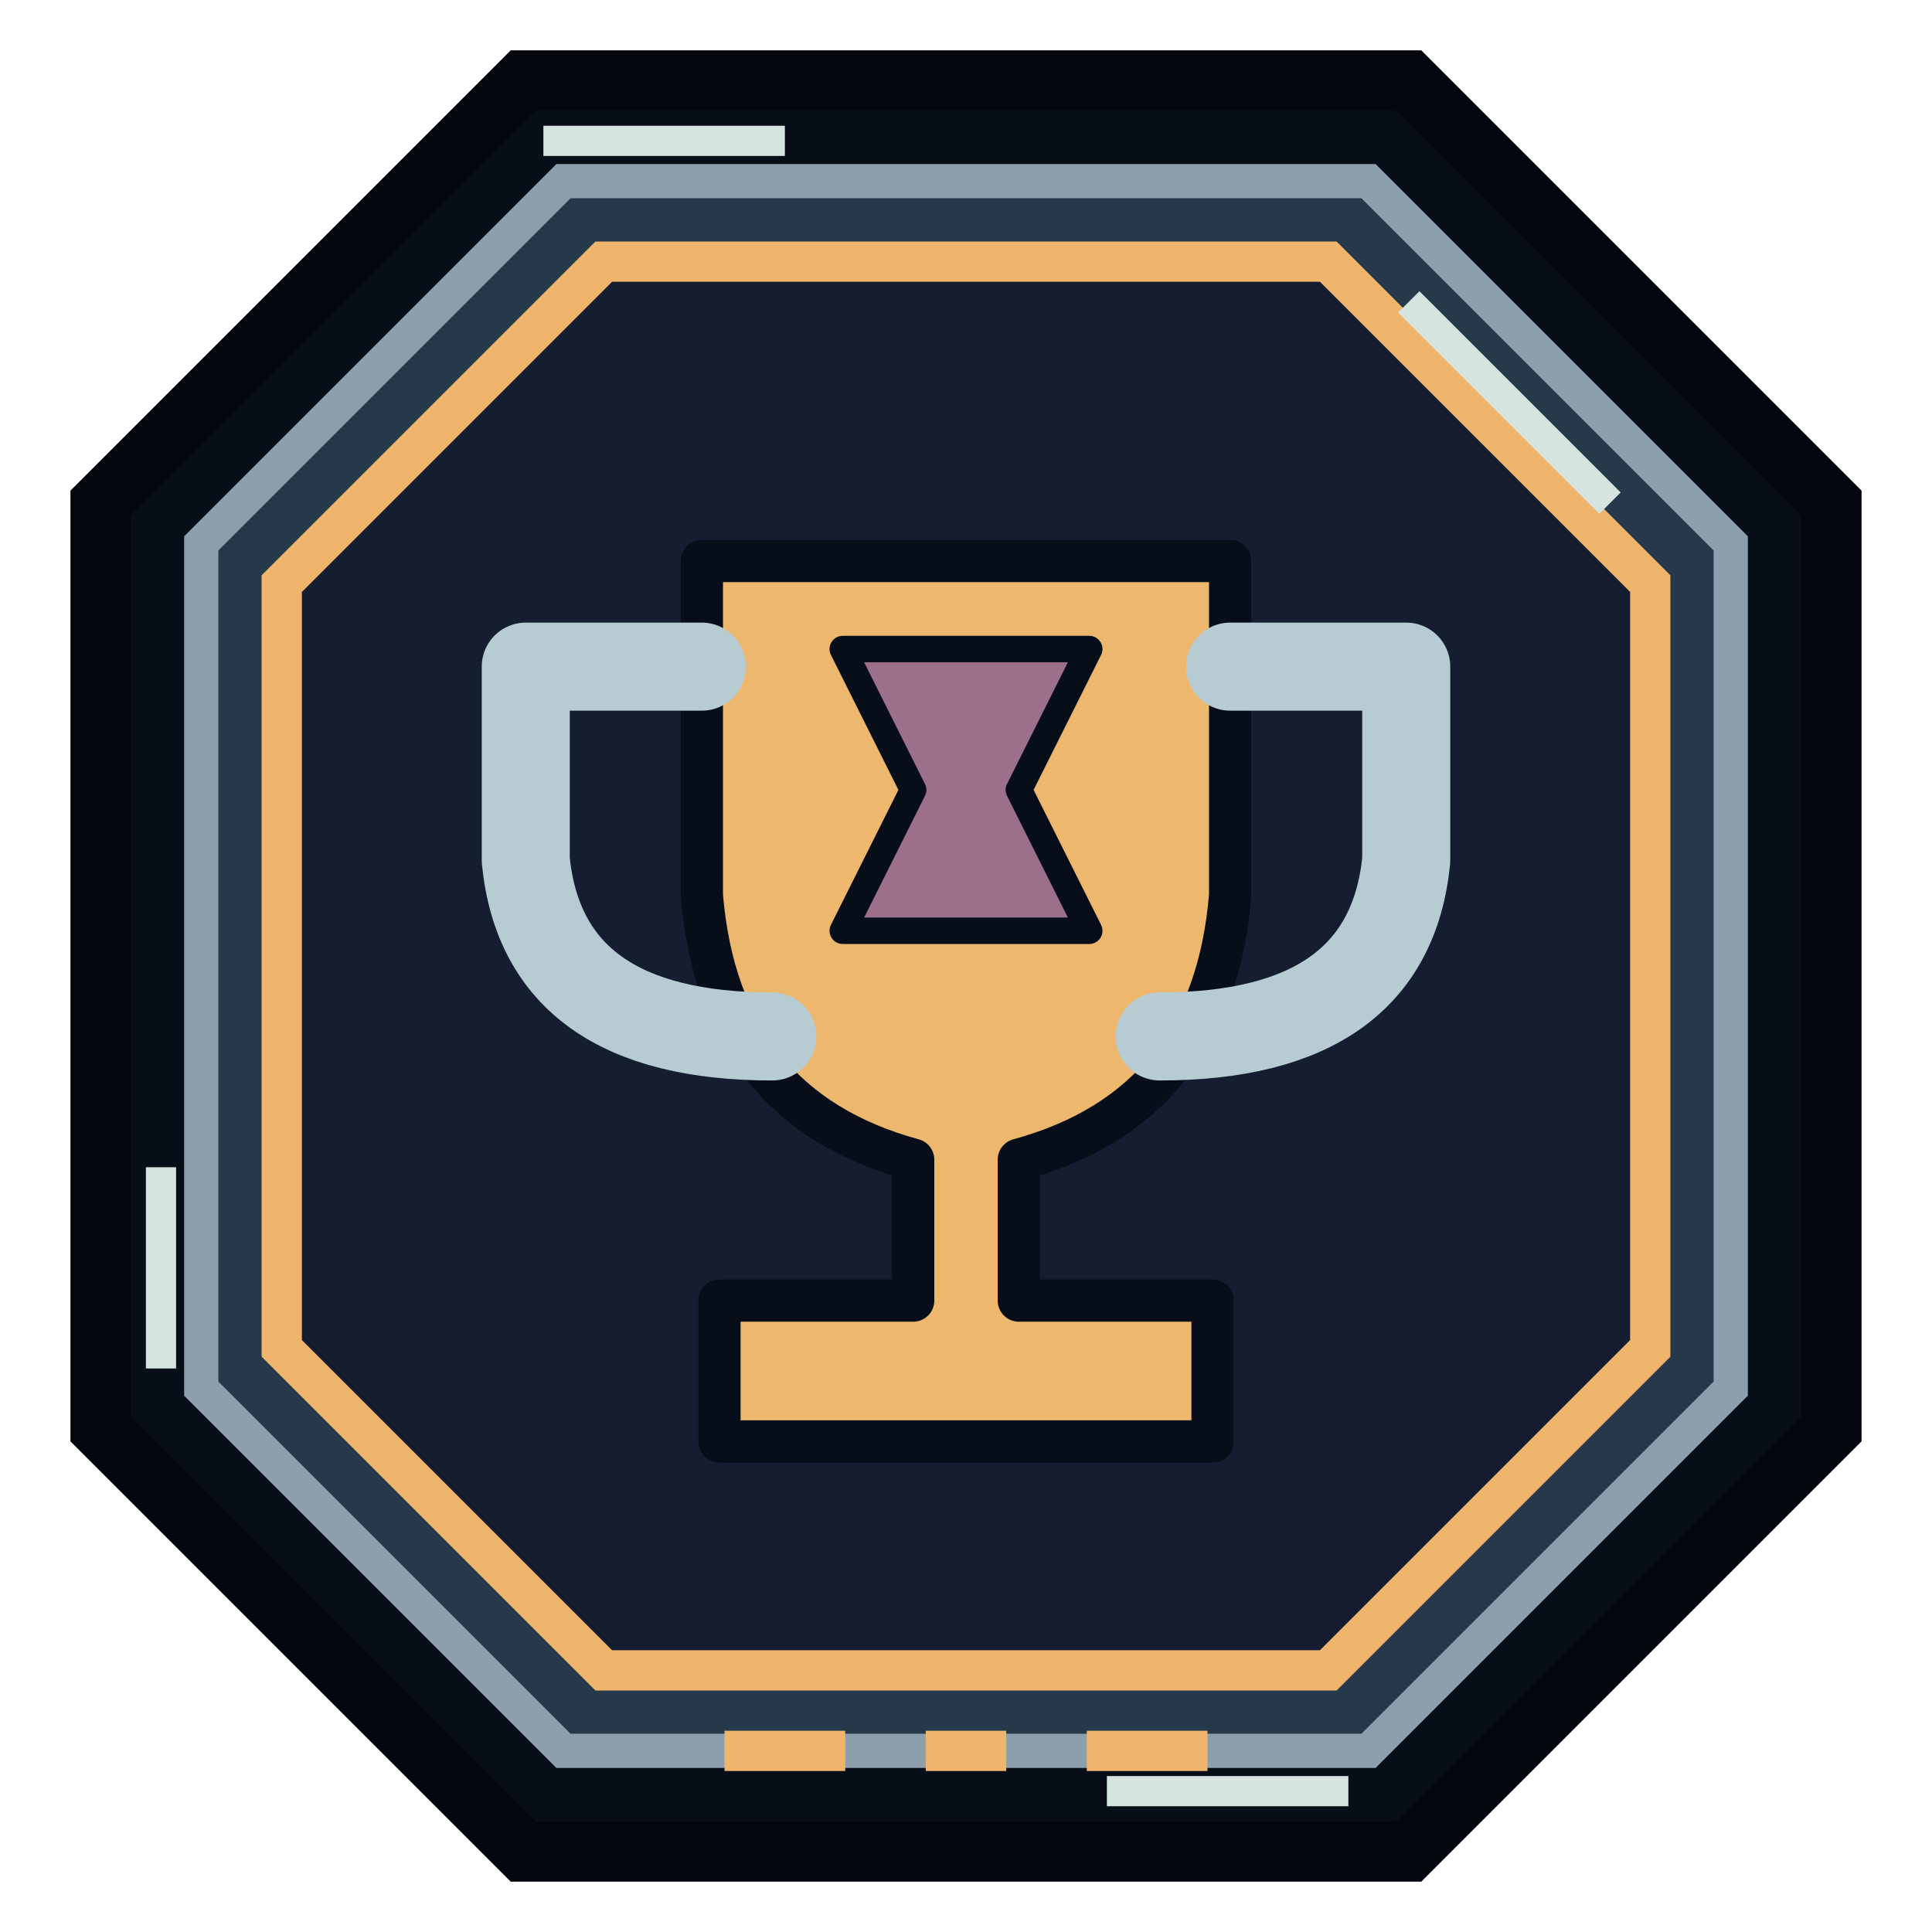
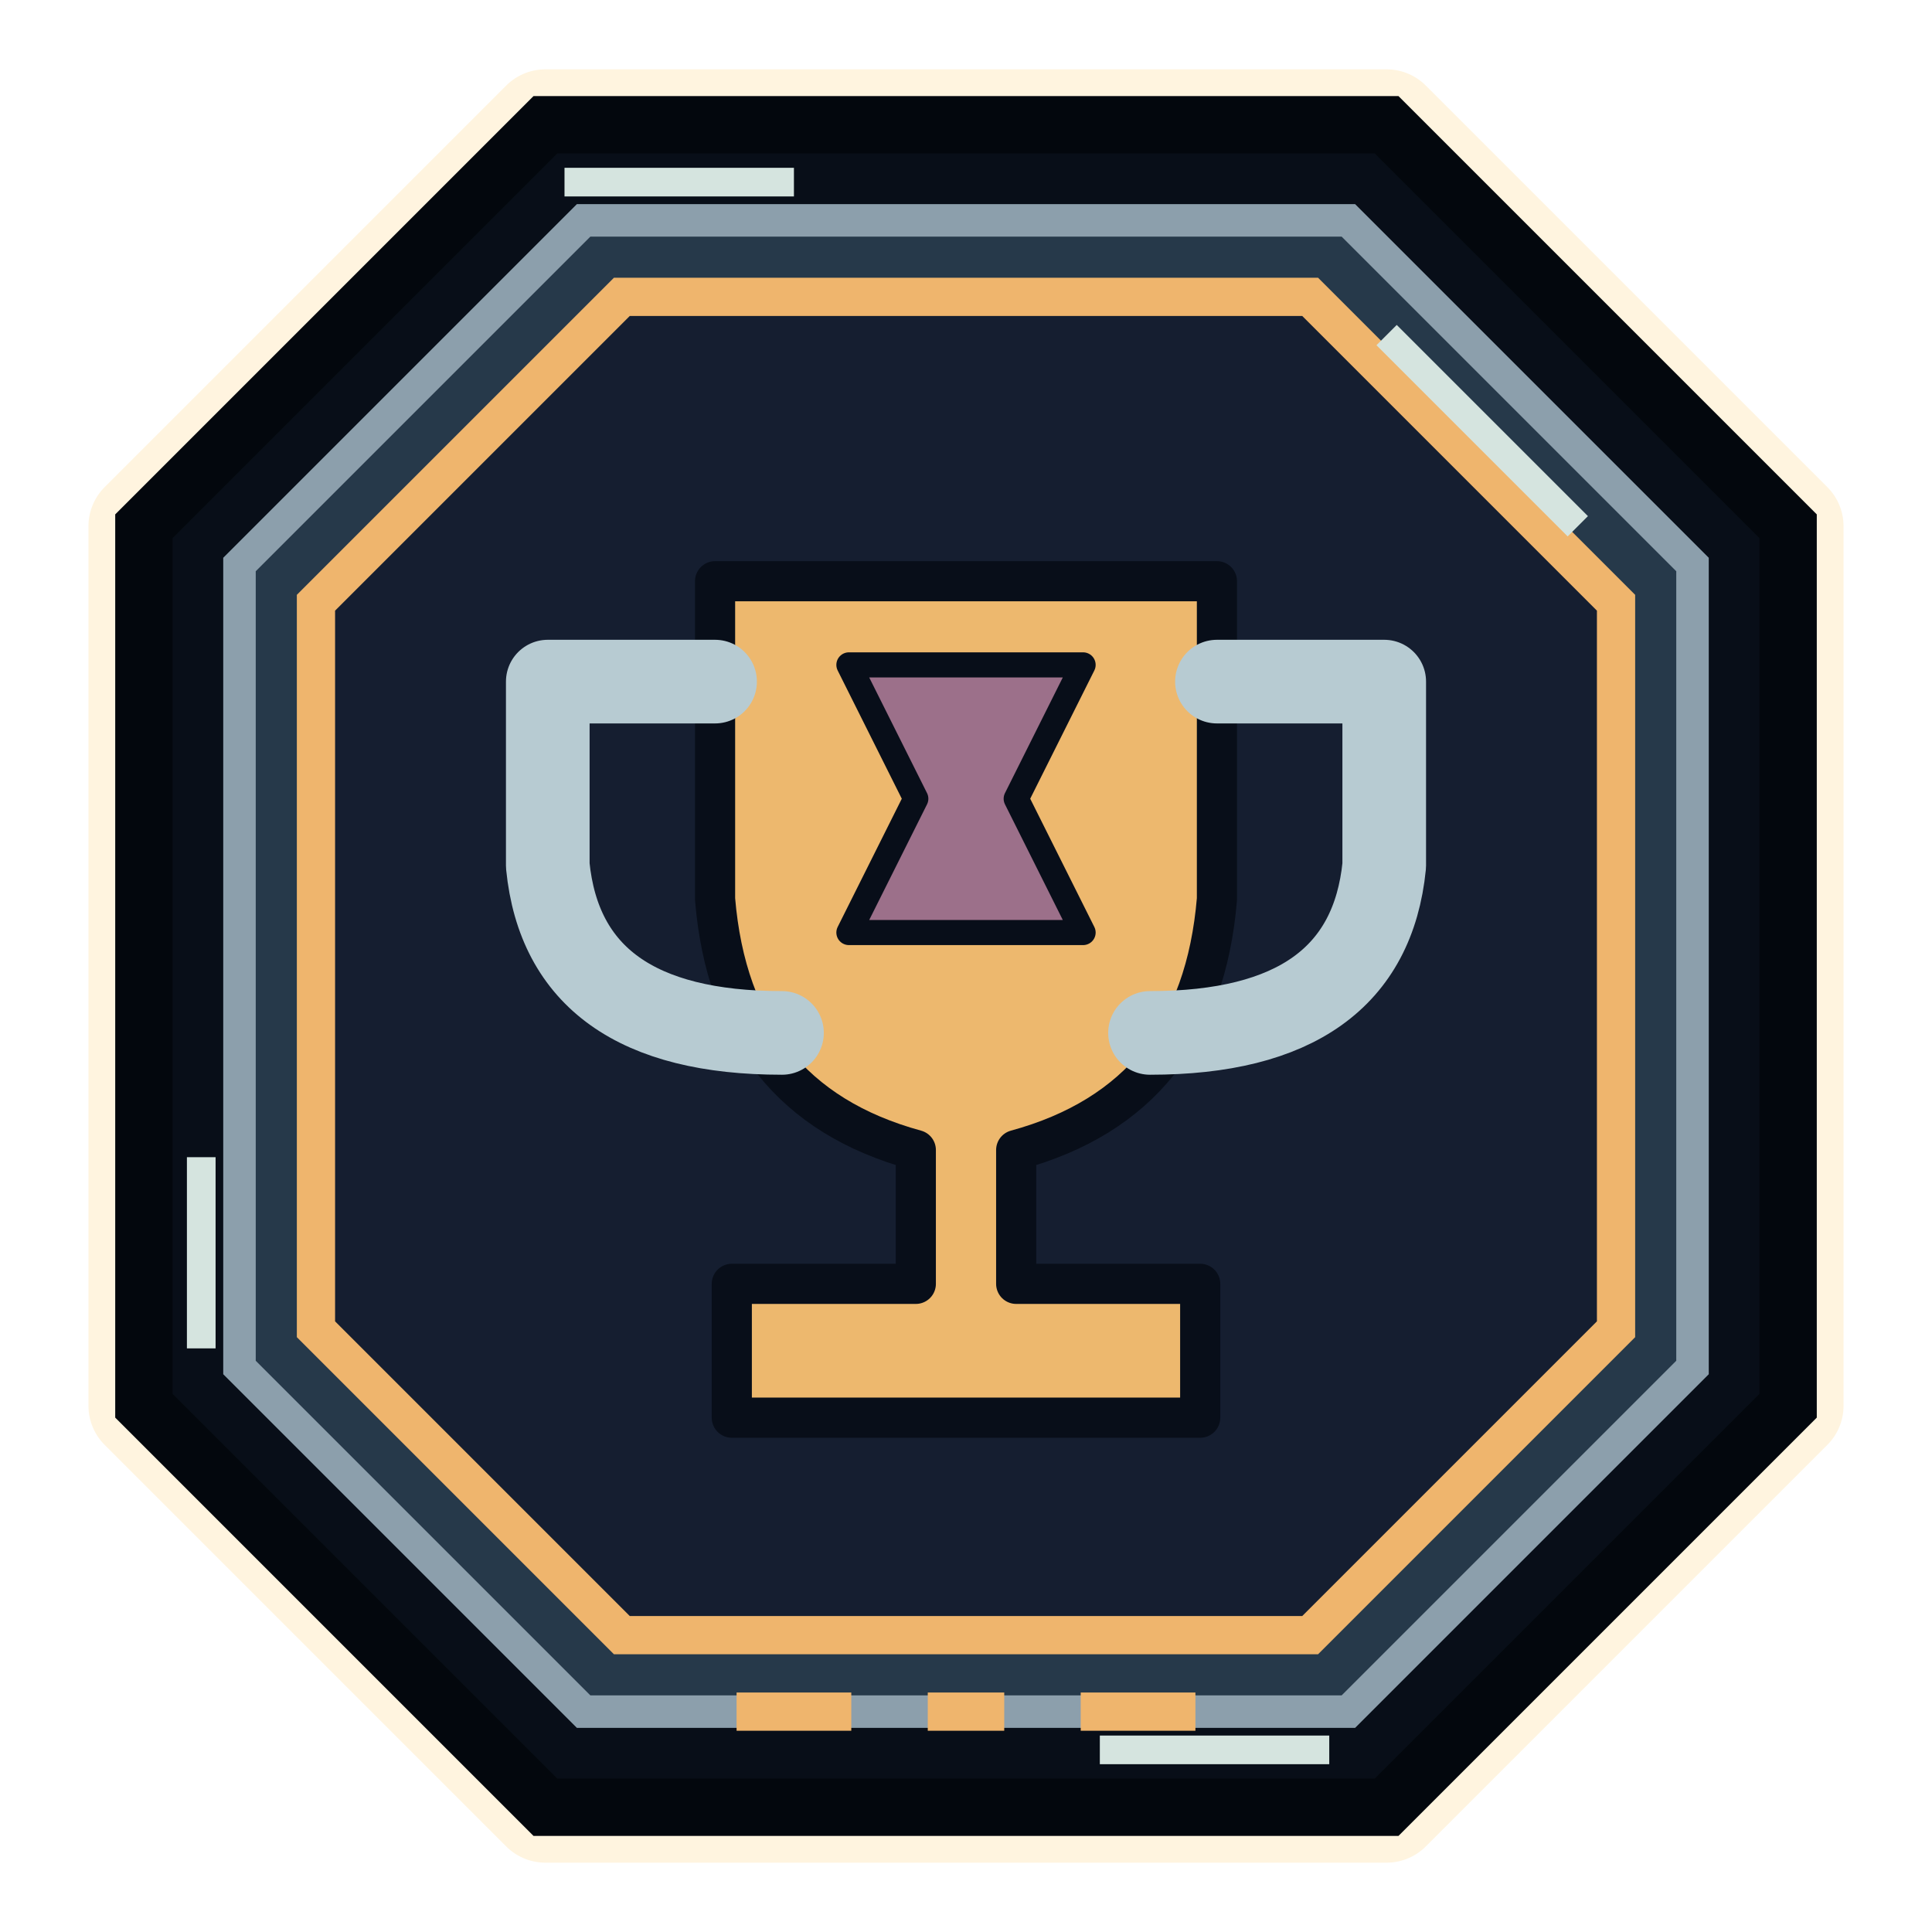
<svg xmlns="http://www.w3.org/2000/svg" width="192" height="192" viewBox="0 0 96 96">
-   <path d="M26 4H70L91 25V71L70 92H26L5 71V25Z" fill="#080e18" stroke="#03070d" stroke-width="3" />
-   <path d="M28 9H68L86 27V69L68 87H28L10 69V27Z" fill="#26394a" stroke="#8c9fac" stroke-width="1.7" />
-   <path d="M30 13H66L82 29V67L66 83H30L14 67V29Z" fill="#151e30" stroke="#efb56d" stroke-width="2" />
-   <path d="M27 7H39M70 15L80 25M8 58V68M55 89H67" stroke="#d5e4df" stroke-width="1.5" />
-   <g transform="translate(20 20) scale(.875)" stroke="#080e19" stroke-width="2.4" stroke-linejoin="round" stroke-linecap="round">
-     <path d="M17 9H47V28Q46 40 35 43V51H46V59H18V51H29V43Q18 40 17 28Z" fill="#edb86e" />
-     <path d="M17 15H7V26Q8 36 21 36M47 15H57V26Q56 36 43 36" fill="none" stroke="#b7cbd2" stroke-width="5" />
-     <path d="M25 14H39L35 22L39 30H25L29 22Z" fill="#9c708a" stroke-width="1.5" />
+   <g transform="translate(2.4 2.4) scale(.95)">
+     <path d="M26 4H70L91 25V71L70 92H26L5 71V25Z" fill="#fff4df" stroke="#fff4df" stroke-width="5.8" stroke-linejoin="round" stroke-linecap="round" />
+     <path d="M28 9H68L86 27V69L68 87H28L10 69V27Z" fill="#fff4df" stroke="#fff4df" stroke-width="4.5" stroke-linejoin="round" stroke-linecap="round" />
+     <path d="M30 13H66L82 29V67L66 83H30L14 67V29Z" fill="#fff4df" stroke="#fff4df" stroke-width="4.8" stroke-linejoin="round" stroke-linecap="round" />
+     <path d="M27 7H39M70 15L80 25M8 58V68M55 89H67" stroke="#fff4df" stroke-width="4.3" fill="#fff4df" stroke-linejoin="round" stroke-linecap="round" />
+     <g transform="translate(20 20) scale(.875)" stroke="#080e19" stroke-width="2.4" stroke-linejoin="round" stroke-linecap="round">
+       <path d="M17 9H47V28Q46 40 35 43V51H46V59H18V51H29V43Q18 40 17 28Z" fill="#fff4df" stroke="#fff4df" stroke-linejoin="round" stroke-linecap="round" stroke-width="2.8" />
+       <path d="M17 15H7V26Q8 36 21 36M47 15H57V26Q56 36 43 36" fill="none" stroke="#fff4df" stroke-width="7.8" stroke-linejoin="round" stroke-linecap="round" />
+       <path d="M25 14H39L35 22L39 30H25L29 22Z" fill="#fff4df" stroke-width="4.3" stroke="#fff4df" stroke-linejoin="round" stroke-linecap="round" />
+     </g>
+     <path d="M36 87H42M46 87H50M54 87H60" stroke="#fff4df" stroke-width="4.8" fill="#fff4df" stroke-linejoin="round" stroke-linecap="round" />
  </g>
-   <path d="M36 87H42M46 87H50M54 87H60" stroke="#efb56d" stroke-width="2" />
+   <g transform="translate(2.4 2.4) scale(.95)">
+     <path d="M26 4H70L91 25V71L70 92H26L5 71V25Z" fill="#080e18" stroke="#03070d" stroke-width="3" />
+     <path d="M28 9H68L86 27V69L68 87H28L10 69V27Z" fill="#26394a" stroke="#8c9fac" stroke-width="1.7" />
+     <path d="M30 13H66L82 29V67L66 83H30L14 67V29Z" fill="#151e30" stroke="#efb56d" stroke-width="2" />
+     <path d="M27 7H39M70 15L80 25M8 58V68M55 89H67" stroke="#d5e4df" stroke-width="1.5" />
+     <g transform="translate(20 20) scale(.875)" stroke="#080e19" stroke-width="2.4" stroke-linejoin="round" stroke-linecap="round">
+       <path d="M17 9H47V28Q46 40 35 43V51H46V59H18V51H29V43Q18 40 17 28Z" fill="#edb86e" />
+       <path d="M17 15H7V26Q8 36 21 36M47 15H57V26Q56 36 43 36" fill="none" stroke="#b7cbd2" stroke-width="5" />
+       <path d="M25 14H39L35 22L39 30H25L29 22Z" fill="#9c708a" stroke-width="1.5" />
+     </g>
+     <path d="M36 87H42M46 87H50M54 87H60" stroke="#efb56d" stroke-width="2" />
+   </g>
</svg>
